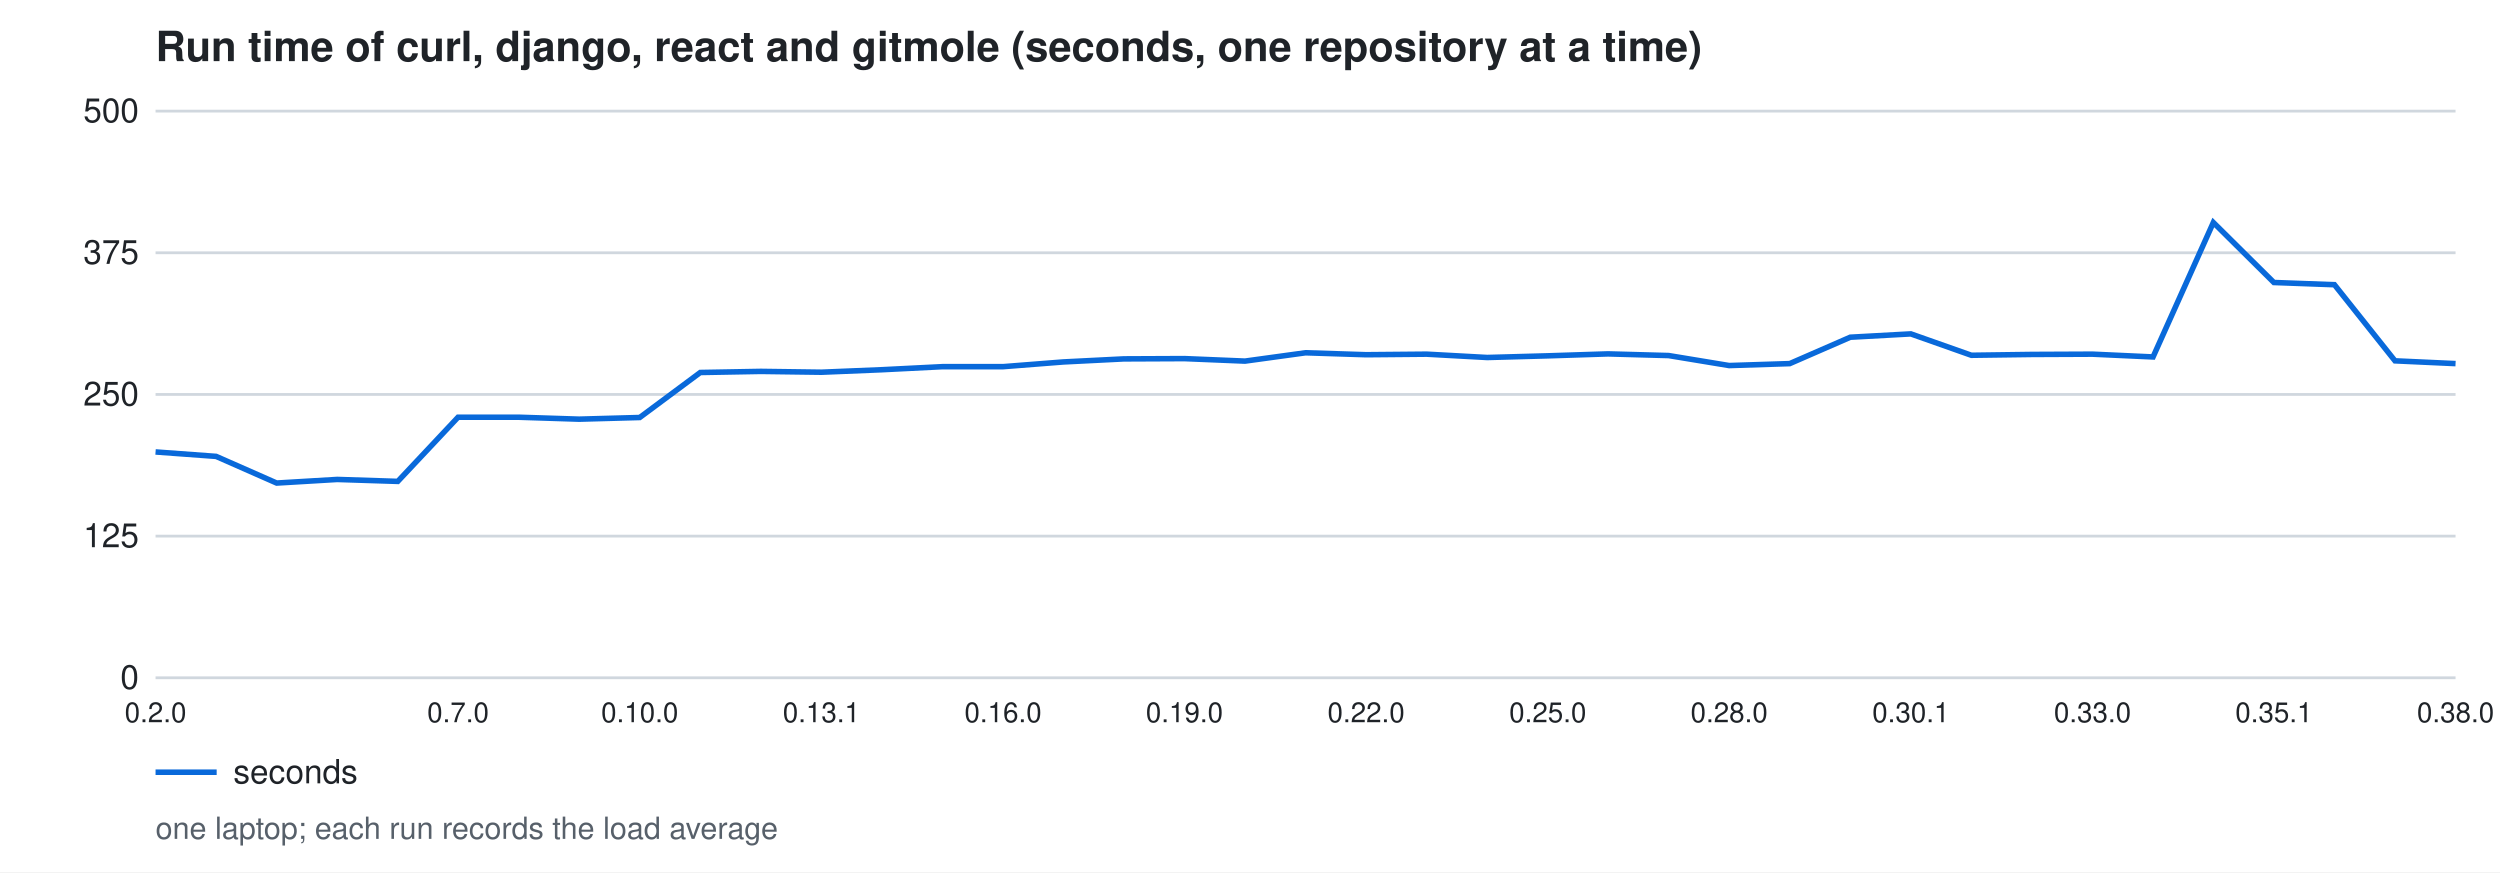
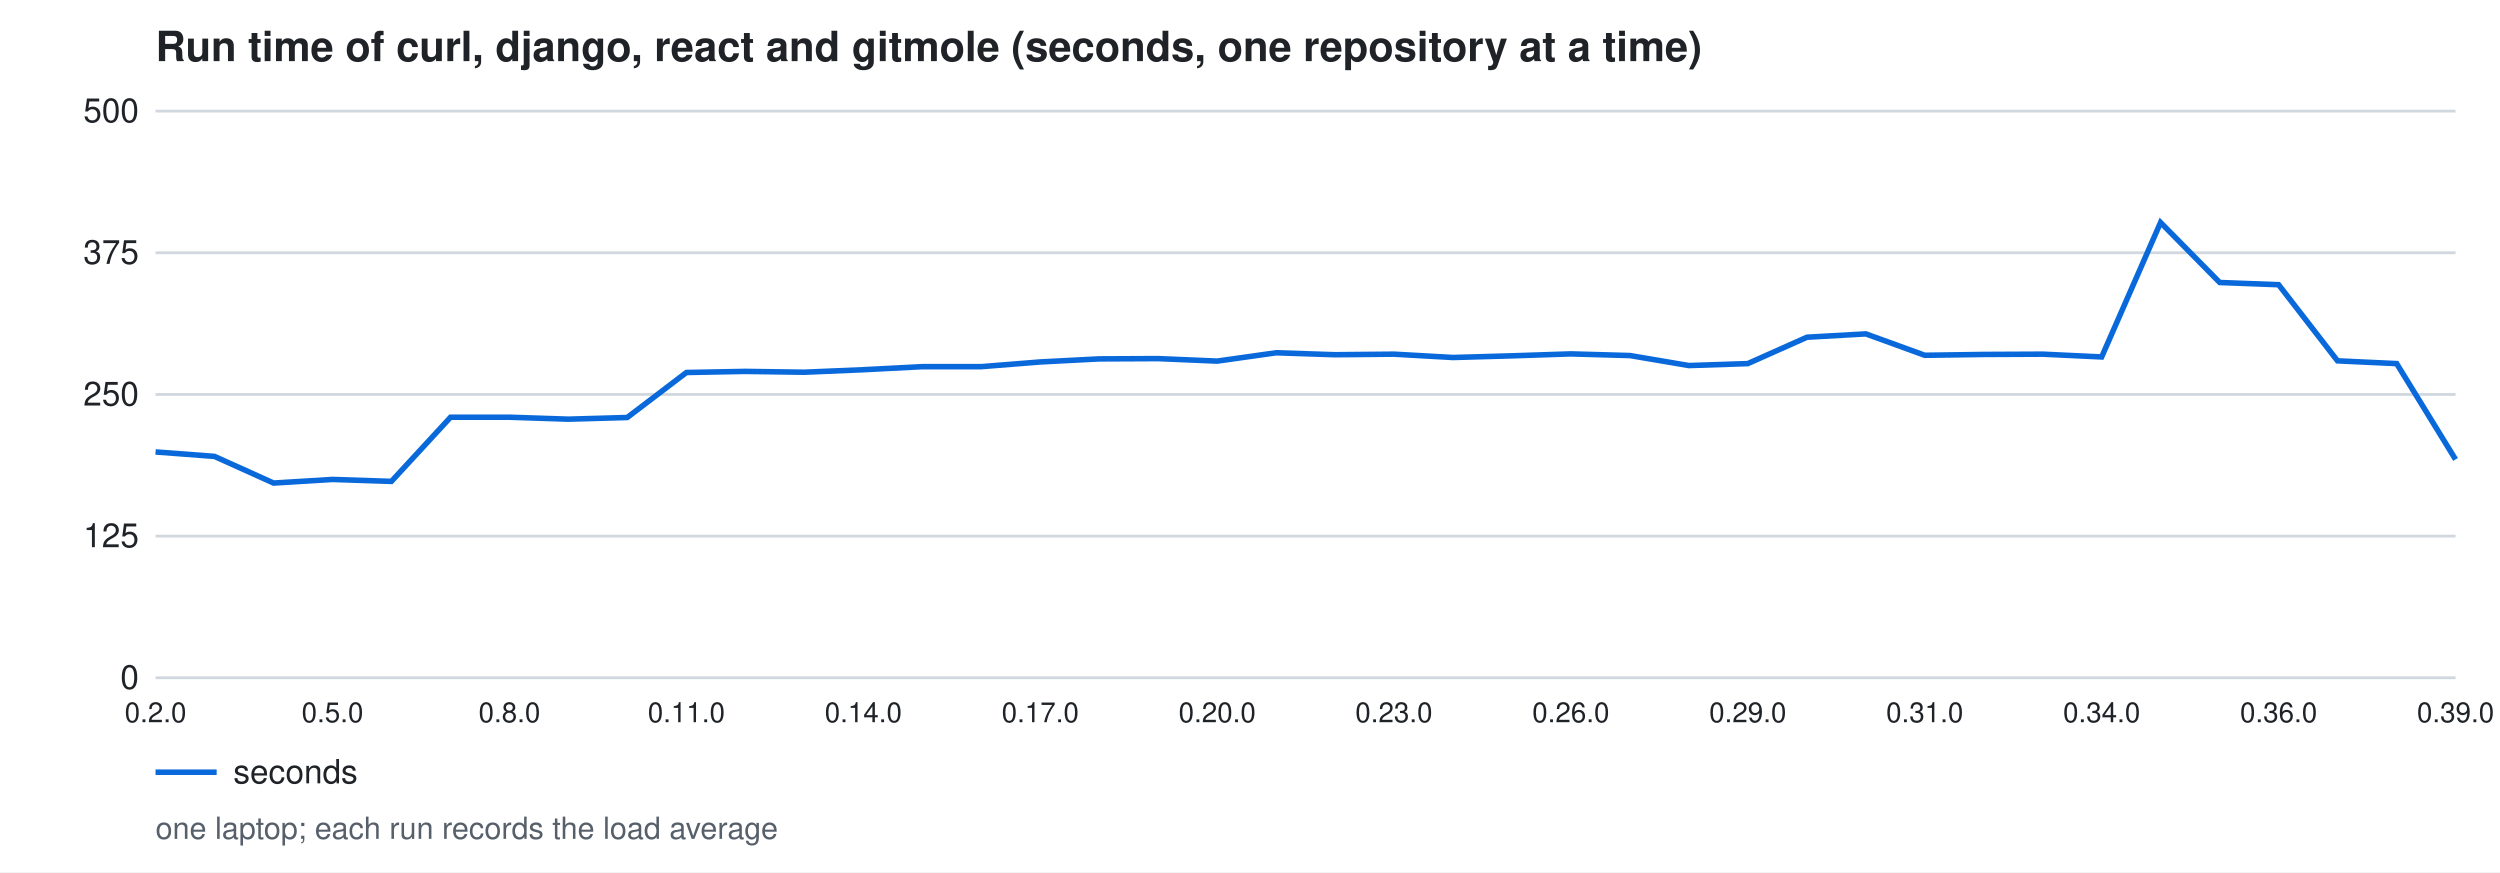
<svg xmlns="http://www.w3.org/2000/svg" width="900" height="314" viewBox="0 0 900 314" font-family="-apple-system,Segoe UI,Helvetica,Arial,sans-serif" font-size="12">
  <rect width="900" height="314" fill="#ffffff" />
  <text x="56" y="22" font-size="15" font-weight="600" fill="#1f2328">Run time of curl, django, react and gitmole (seconds, one repository at a time)</text>
  <line x1="56" y1="244.0" x2="884" y2="244.0" stroke="#d0d7de" stroke-width="1" />
  <text x="50" y="248.0" text-anchor="end" fill="#1f2328">0</text>
  <line x1="56" y1="193.0" x2="884" y2="193.0" stroke="#d0d7de" stroke-width="1" />
  <text x="50" y="197.0" text-anchor="end" fill="#1f2328">125</text>
  <line x1="56" y1="142.0" x2="884" y2="142.0" stroke="#d0d7de" stroke-width="1" />
  <text x="50" y="146.0" text-anchor="end" fill="#1f2328">250</text>
  <line x1="56" y1="91.0" x2="884" y2="91.0" stroke="#d0d7de" stroke-width="1" />
  <text x="50" y="95.0" text-anchor="end" fill="#1f2328">375</text>
  <line x1="56" y1="40.0" x2="884" y2="40.0" stroke="#d0d7de" stroke-width="1" />
  <text x="50" y="44.0" text-anchor="end" fill="#1f2328">500</text>
  <text x="56.0" y="260" text-anchor="middle" fill="#1f2328" font-size="10">0.2.0</text>
-   <text x="164.9" y="260" text-anchor="middle" fill="#1f2328" font-size="10">0.7.0</text>
-   <text x="230.3" y="260" text-anchor="middle" fill="#1f2328" font-size="10">0.10.0</text>
-   <text x="295.7" y="260" text-anchor="middle" fill="#1f2328" font-size="10">0.13.1</text>
-   <text x="361.1" y="260" text-anchor="middle" fill="#1f2328" font-size="10">0.16.0</text>
-   <text x="426.4" y="260" text-anchor="middle" fill="#1f2328" font-size="10">0.19.0</text>
-   <text x="491.8" y="260" text-anchor="middle" fill="#1f2328" font-size="10">0.22.0</text>
-   <text x="557.2" y="260" text-anchor="middle" fill="#1f2328" font-size="10">0.25.0</text>
-   <text x="622.5" y="260" text-anchor="middle" fill="#1f2328" font-size="10">0.28.0</text>
-   <text x="687.9" y="260" text-anchor="middle" fill="#1f2328" font-size="10">0.30.1</text>
-   <text x="753.3" y="260" text-anchor="middle" fill="#1f2328" font-size="10">0.33.0</text>
-   <text x="818.6" y="260" text-anchor="middle" fill="#1f2328" font-size="10">0.35.1</text>
-   <text x="884.0" y="260" text-anchor="middle" fill="#1f2328" font-size="10">0.38.0</text>
-   <polyline points="56.0,162.7 77.8,164.3 99.6,173.9 121.4,172.6 143.2,173.3 164.9,150.2 186.7,150.2 208.5,150.9 230.3,150.3 252.1,134.1 273.9,133.7 295.7,134.0 317.5,133.1 339.3,132.0 361.1,132.0 382.8,130.3 404.6,129.2 426.4,129.1 448.2,130.0 470.0,127.0 491.8,127.7 513.6,127.5 535.4,128.7 557.2,128.1 578.9,127.4 600.7,128.0 622.5,131.6 644.3,130.9 666.1,121.4 687.9,120.2 709.7,127.9 731.5,127.6 753.3,127.5 775.1,128.5 796.8,80.1 818.6,101.7 840.4,102.5 862.2,129.9 884.0,130.9" fill="none" stroke="#0969da" stroke-width="2" />
+   <text x="119.7" y="260" text-anchor="middle" fill="#1f2328" font-size="10">0.5.0</text>
+   <text x="183.4" y="260" text-anchor="middle" fill="#1f2328" font-size="10">0.8.0</text>
+   <text x="247.1" y="260" text-anchor="middle" fill="#1f2328" font-size="10">0.11.0</text>
+   <text x="310.8" y="260" text-anchor="middle" fill="#1f2328" font-size="10">0.14.0</text>
+   <text x="374.5" y="260" text-anchor="middle" fill="#1f2328" font-size="10">0.17.0</text>
+   <text x="438.2" y="260" text-anchor="middle" fill="#1f2328" font-size="10">0.20.0</text>
+   <text x="501.8" y="260" text-anchor="middle" fill="#1f2328" font-size="10">0.23.0</text>
+   <text x="565.5" y="260" text-anchor="middle" fill="#1f2328" font-size="10">0.26.0</text>
+   <text x="629.2" y="260" text-anchor="middle" fill="#1f2328" font-size="10">0.29.0</text>
+   <text x="692.9" y="260" text-anchor="middle" fill="#1f2328" font-size="10">0.31.0</text>
+   <text x="756.6" y="260" text-anchor="middle" fill="#1f2328" font-size="10">0.34.0</text>
+   <text x="820.3" y="260" text-anchor="middle" fill="#1f2328" font-size="10">0.36.0</text>
+   <text x="884.0" y="260" text-anchor="middle" fill="#1f2328" font-size="10">0.39.0</text>
+   <polyline points="56.0,162.7 77.2,164.3 98.5,173.9 119.7,172.6 140.9,173.3 162.2,150.2 183.4,150.2 204.6,150.9 225.8,150.3 247.1,134.1 268.3,133.7 289.5,134.0 310.8,133.1 332.0,132.0 353.2,132.0 374.5,130.3 395.7,129.2 416.9,129.1 438.2,130.0 459.4,127.0 480.6,127.7 501.8,127.5 523.1,128.7 544.3,128.1 565.5,127.4 586.8,128.0 608.0,131.6 629.2,130.9 650.5,121.4 671.7,120.2 692.9,127.9 714.2,127.6 735.4,127.5 756.6,128.5 777.8,80.1 799.1,101.7 820.3,102.5 841.5,129.9 862.8,130.9 884.0,165.4" fill="none" stroke="#0969da" stroke-width="2" />
  <line x1="56" y1="278" x2="78" y2="278" stroke="#0969da" stroke-width="2" />
  <text x="84" y="282" fill="#1f2328">seconds</text>
  <text x="56" y="302" fill="#57606a" font-size="11">one laptop; each run records the load average</text>
</svg>
